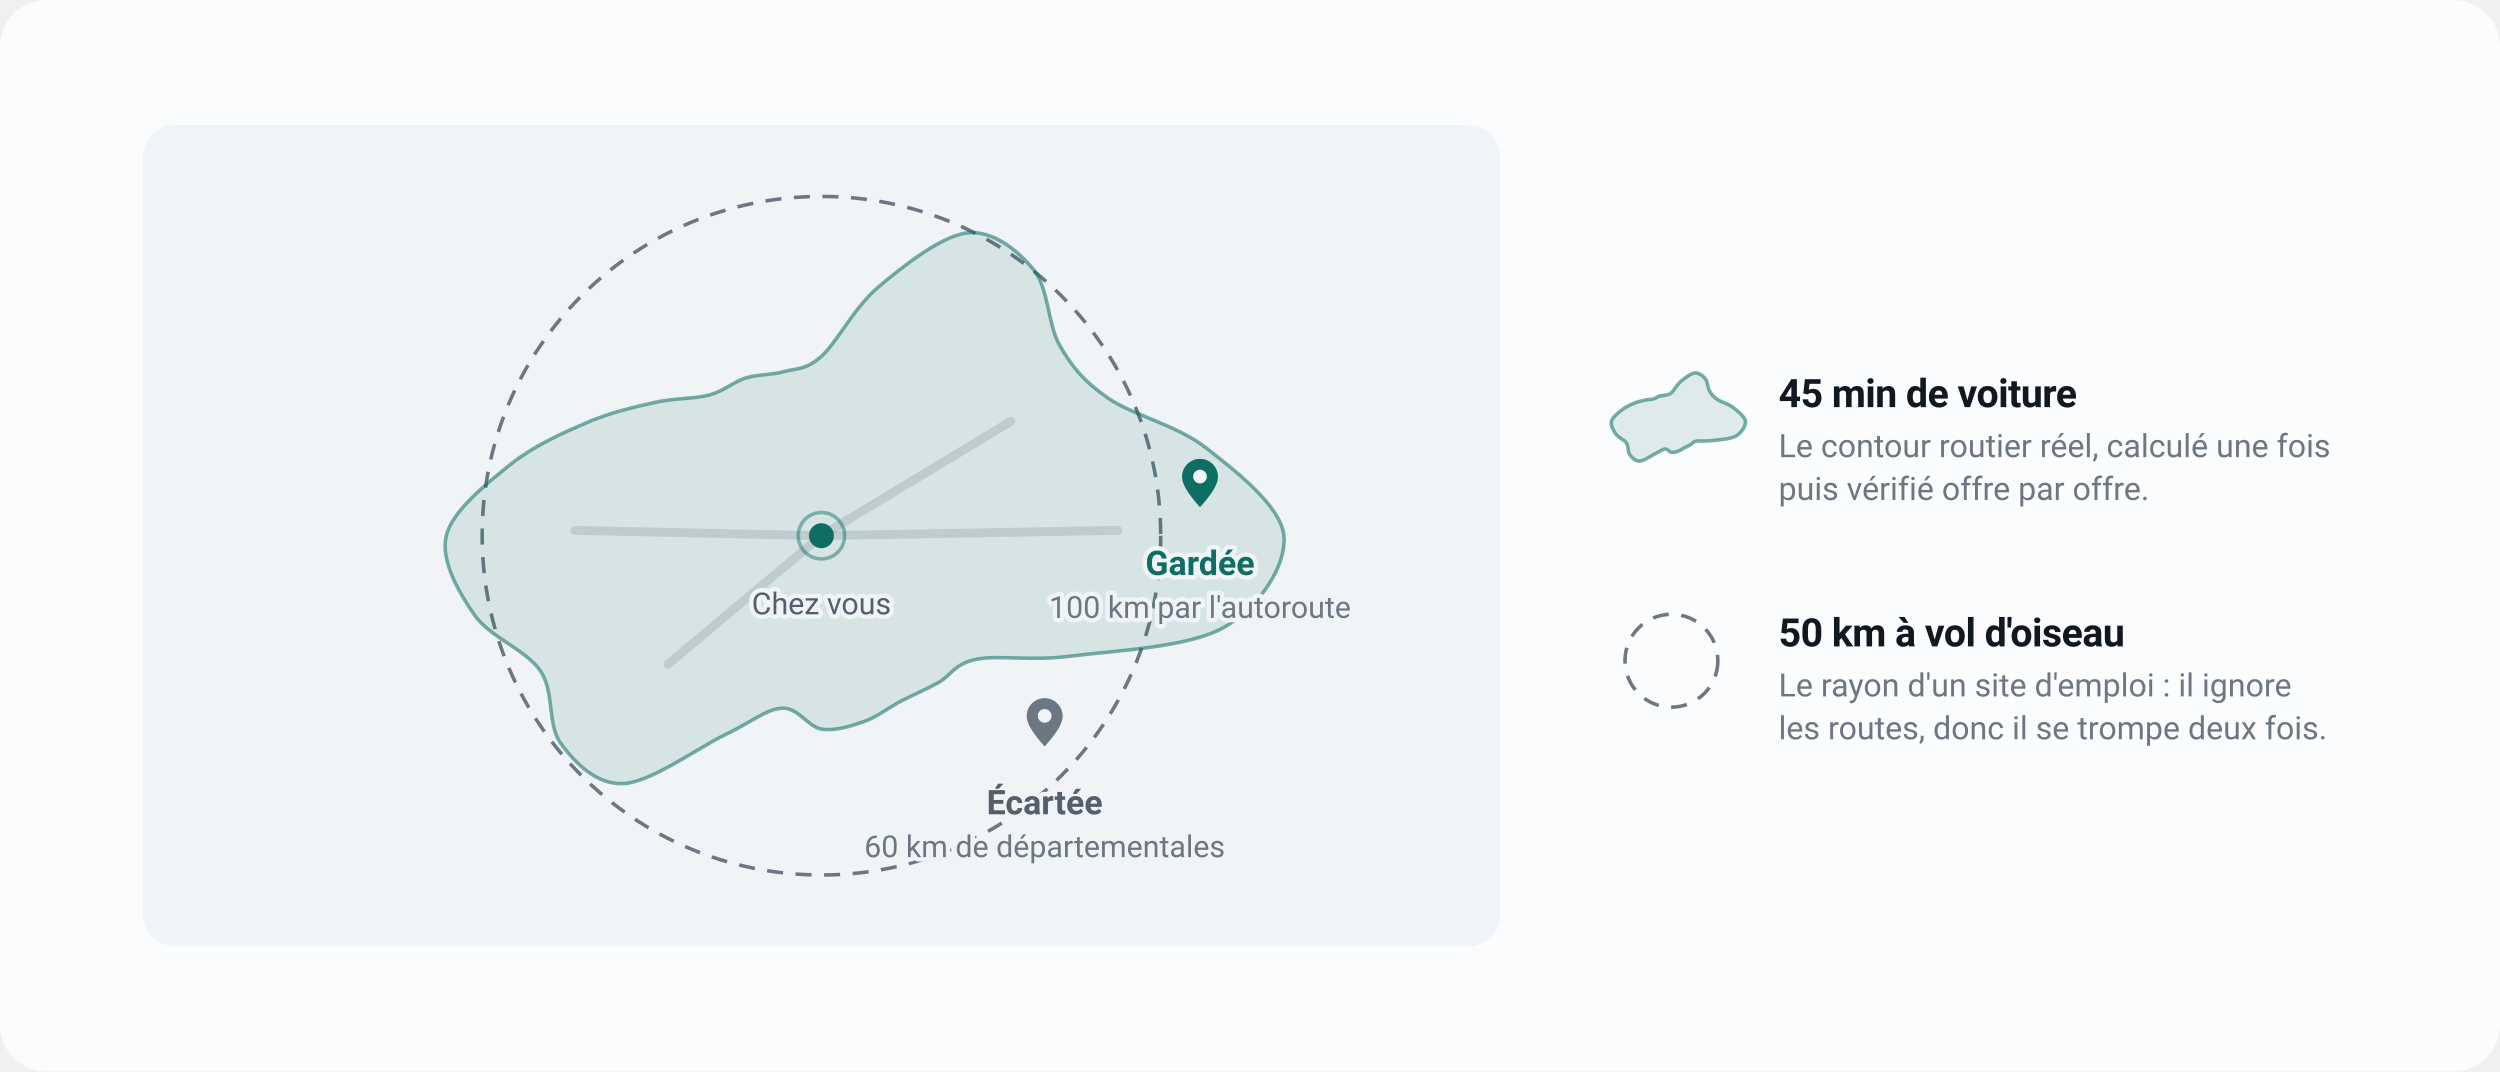
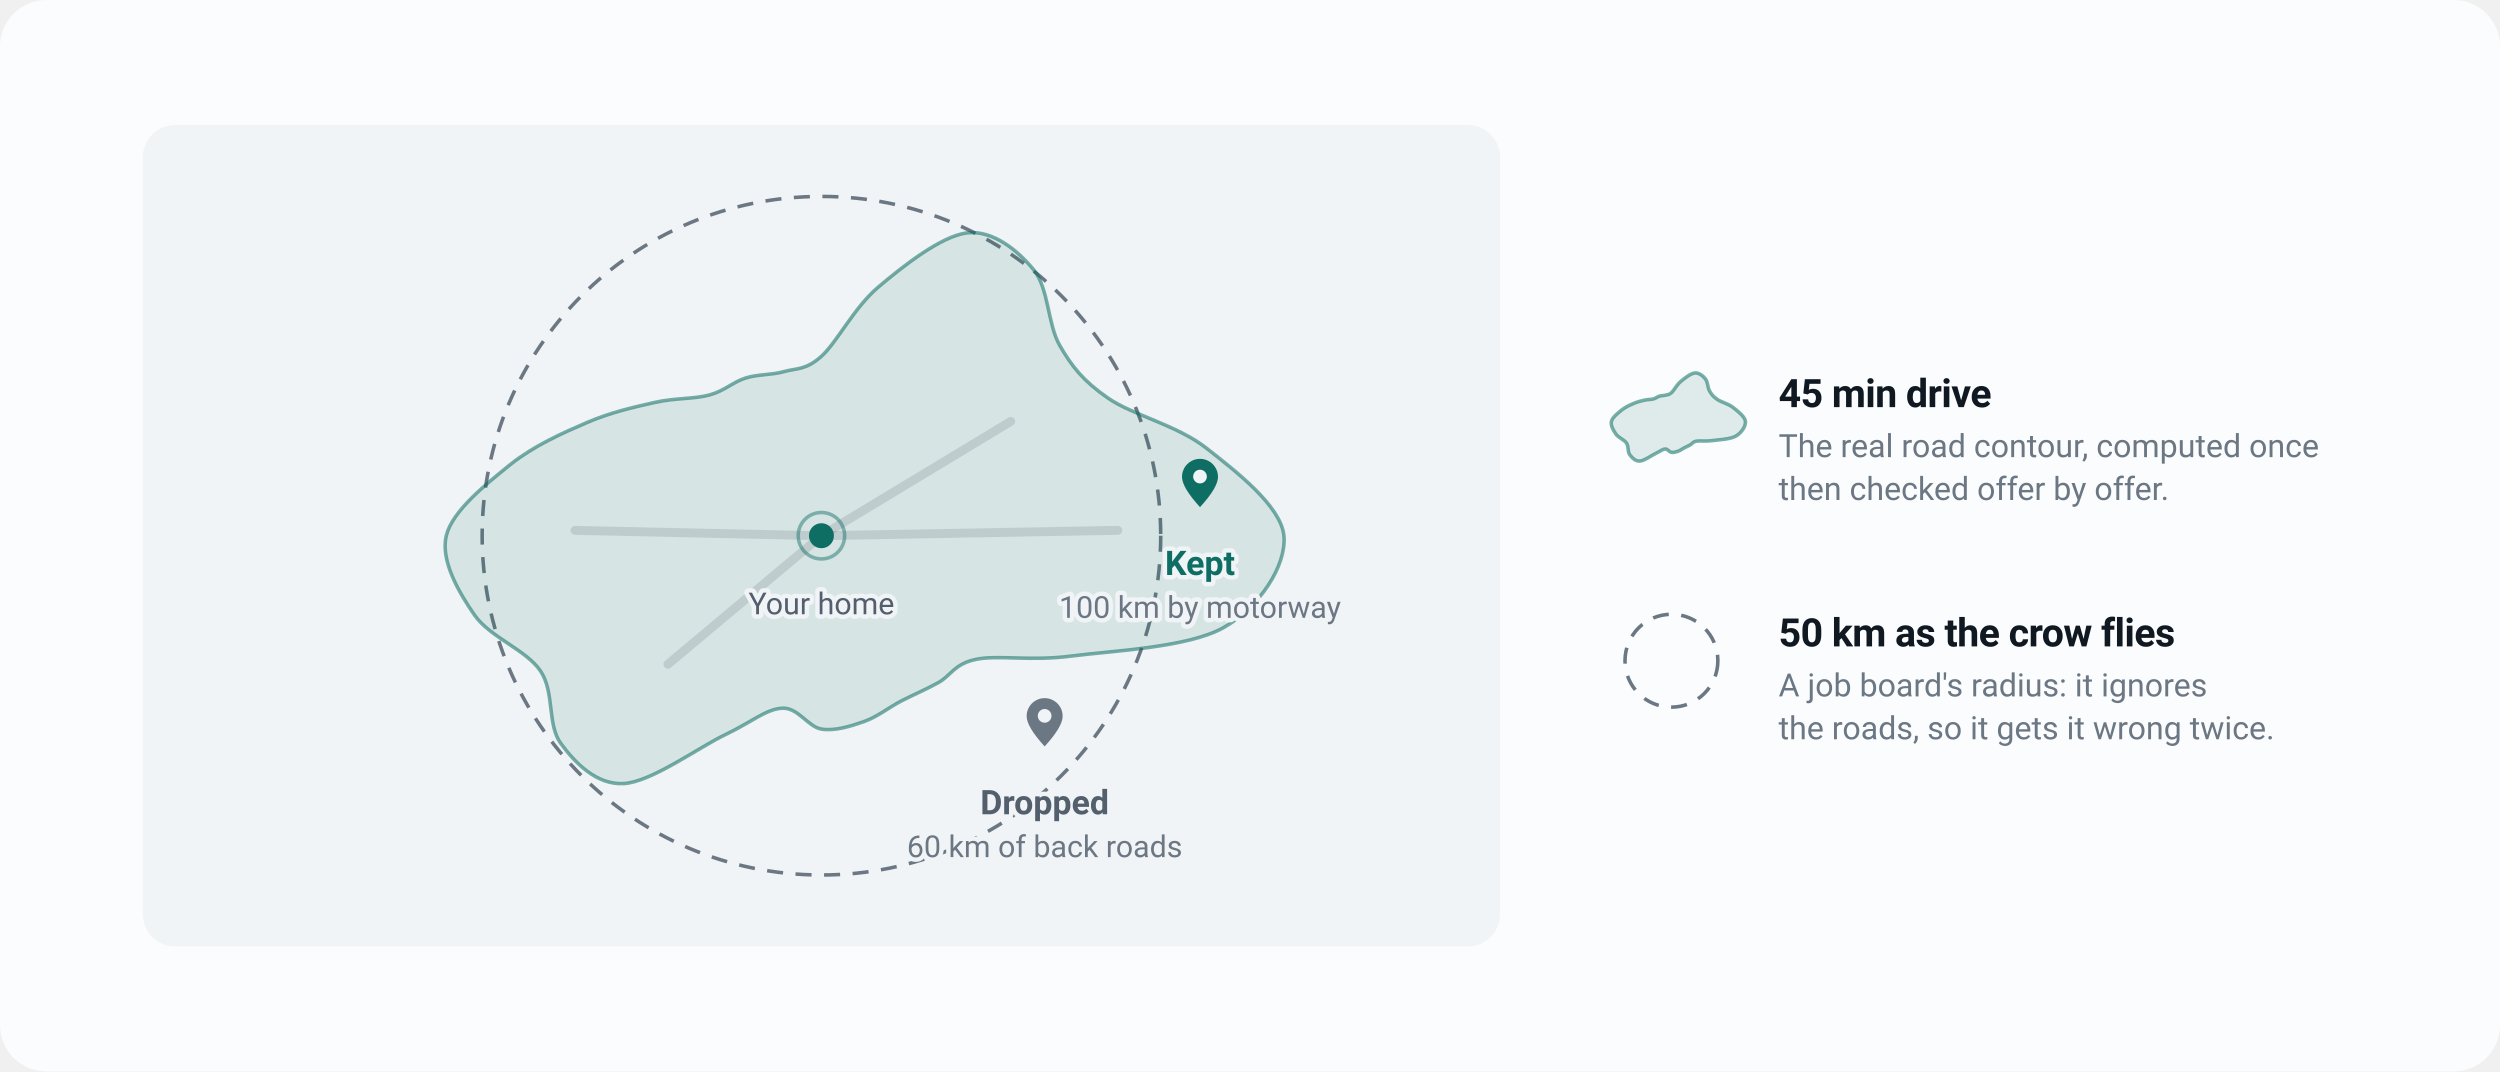
- <svg xmlns="http://www.w3.org/2000/svg" viewBox="0 0 1400 600" width="1400" height="600" role="img" aria-label="La zone est un contour de temps de trajet, pas un rayon à vol d'oiseau">
+ <svg xmlns="http://www.w3.org/2000/svg" viewBox="0 0 1400 600" width="1400" height="600" role="img" aria-label="The area is a driving-time contour, not an as-the-crow-flies radius">
  <style>
    text { font-family: system-ui, -apple-system, 'Segoe UI', Roboto, Helvetica, Arial, sans-serif; }
    .bg { fill: #fbfcfd }
    .map { fill: #f1f4f6 }
    .ink { fill: #101822 }
    .ink2 { fill: #545f6d }
    .ink3 { fill: #6c7784 }
    .acc { fill: #0e6e63 }
    .zone { fill: #0e6e63; fill-opacity: .12; stroke: #0e6e63; stroke-opacity: .55; stroke-width: 2 }
    .radius { fill: none; stroke: #6c7784; stroke-width: 2; stroke-dasharray: 9 7 }
    .road { stroke: #101822; stroke-opacity: .12; stroke-width: 5; stroke-linecap: round }
    .pin-out { fill: #6c7784 }
    .hole { fill: #f1f4f6 }
    .halo { paint-order: stroke; stroke: #f1f4f6; stroke-width: 5; stroke-linejoin: round }
    @media (prefers-color-scheme: dark) {
      .bg { fill: #0d1013 }
      .map { fill: #1a1f24 }
      .ink { fill: #e9edf1 }
      .ink2 { fill: #a0aab5 }
      .ink3 { fill: #838e9a }
      .acc { fill: #3fb8a6 }
      .zone { fill: #3fb8a6; fill-opacity: .16; stroke: #3fb8a6; stroke-opacity: .6 }
      .radius { stroke: #838e9a }
      .road { stroke: #ffffff; stroke-opacity: .1 }
      .pin-out { fill: #838e9a }
      .hole { fill: #1a1f24 }
      .halo { stroke: #1a1f24 }
    }
  </style>
  <rect class="bg" width="1400" height="600" rx="26" />
  <rect class="map" x="80" y="70" width="760" height="460" rx="18" />
  <path class="road" d="M460 300 626 297" />
  <path class="road" d="M460 300 322 297" />
  <path class="road" d="M460 300 566 236" />
  <path class="road" d="M460 300 374 372" />
  <circle class="radius" cx="460" cy="300" r="190" />
  <path class="zone" d="M719.0 300.0 C720.6 316.8 705.1 340.2 685.3 351.4 C665.5 362.7 623.0 364.4 600.0 367.4 C576.9 370.4 559.2 366.7 546.8 369.2 C534.4 371.7 532.6 378.3 525.6 382.2 C518.6 386.1 511.6 389.0 504.6 392.6 C497.6 396.3 491.2 401.5 483.8 404.1 C476.3 406.7 467.6 409.5 460.0 408.3 C452.4 407.0 446.9 396.1 438.0 396.6 C429.0 397.1 421.2 404.2 406.4 411.3 C391.6 418.3 364.7 438.0 349.3 438.8 C333.9 439.7 321.8 426.9 314.1 416.4 C306.3 405.9 310.7 387.8 302.7 375.8 C294.6 363.8 274.5 357.0 265.7 344.4 C256.9 331.7 246.6 314.0 249.9 300.0 C253.3 286.0 272.6 270.8 285.7 260.2 C298.8 249.7 315.0 242.5 328.5 236.7 C341.9 230.9 355.0 228.0 366.5 225.4 C377.9 222.8 388.7 223.5 397.2 221.2 C405.7 218.9 410.5 213.9 417.5 211.7 C424.4 209.5 431.9 210.1 439.0 208.1 C446.1 206.1 451.2 207.4 460.0 199.5 C468.8 191.6 478.2 172.3 491.8 160.8 C505.4 149.3 527.2 132.0 541.7 130.4 C556.2 128.8 570.2 140.5 578.8 151.0 C587.4 161.5 586.6 181.6 593.5 193.5 C600.4 205.5 606.7 213.3 620.3 222.8 C634.0 232.4 659.0 238.0 675.4 250.8 C691.8 263.7 717.3 283.2 719.0 300.0 Z" />
  <circle class="acc" cx="460" cy="300" r="7" />
  <circle cx="460" cy="300" r="13" fill="none" stroke="#0e6e63" stroke-opacity=".45" stroke-width="2" class="home-ring" />
-   <text class="ink2 halo" x="460" y="344" font-size="17" text-anchor="middle">Chez vous</text>
+   <text class="ink2 halo" x="460" y="344" font-size="17" text-anchor="middle">Your home</text>
  <g transform="translate(652.8 250.4) scale(1.6)">
    <path class="acc" d="M12 21c4.2-4.6 6.3-8.1 6.3-10.6a6.3 6.3 0 0 0-12.6 0C5.7 12.9 7.8 16.4 12 21Z" />
    <circle class="hole" cx="12" cy="10.3" r="2.4" />
  </g>
-   <text class="acc halo" x="672" y="322" font-size="19" font-weight="600" text-anchor="middle">Gardée</text>
-   <text class="ink3 halo" x="672" y="346" font-size="17" text-anchor="middle">100 km par l'autoroute</text>
+   <text class="acc halo" x="672" y="322" font-size="19" font-weight="600" text-anchor="middle">Kept</text>
+   <text class="ink3 halo" x="672" y="346" font-size="17" text-anchor="middle">100 km by motorway</text>
  <g transform="translate(565.8 384.4) scale(1.6)">
    <path class="pin-out" d="M12 21c4.2-4.6 6.3-8.1 6.3-10.6a6.3 6.3 0 0 0-12.6 0C5.7 12.9 7.8 16.4 12 21Z" />
    <circle class="hole" cx="12" cy="10.3" r="2.4" />
  </g>
-   <text class="ink2 halo" x="585" y="456" font-size="19" font-weight="600" text-anchor="middle">Écartée</text>
-   <text class="ink3 halo" x="585" y="480" font-size="17" text-anchor="middle">60 km de départementales</text>
+   <text class="ink2 halo" x="585" y="456" font-size="19" font-weight="600" text-anchor="middle">Dropped</text>
+   <text class="ink3 halo" x="585" y="480" font-size="17" text-anchor="middle">60 km of back roads</text>
  <g transform="translate(900 218)">
    <path class="zone" vector-effect="non-scaling-stroke" transform="translate(-37.6 -30) scale(.16)" d="M719.0 300.0 C720.6 316.8 705.1 340.2 685.3 351.4 C665.5 362.7 623.0 364.4 600.0 367.4 C576.9 370.4 559.2 366.7 546.8 369.2 C534.4 371.7 532.6 378.3 525.6 382.2 C518.6 386.1 511.6 389.0 504.6 392.6 C497.6 396.3 491.2 401.5 483.8 404.1 C476.3 406.7 467.6 409.5 460.0 408.3 C452.4 407.0 446.9 396.1 438.0 396.6 C429.0 397.1 421.2 404.2 406.4 411.3 C391.6 418.3 364.7 438.0 349.3 438.8 C333.9 439.7 321.8 426.9 314.1 416.4 C306.3 405.9 310.7 387.8 302.7 375.8 C294.6 363.8 274.5 357.0 265.7 344.4 C256.9 331.7 246.6 314.0 249.9 300.0 C253.3 286.0 272.6 270.8 285.7 260.2 C298.8 249.7 315.0 242.5 328.5 236.7 C341.9 230.9 355.0 228.0 366.5 225.4 C377.9 222.8 388.7 223.5 397.2 221.2 C405.7 218.9 410.5 213.9 417.5 211.7 C424.4 209.5 431.9 210.1 439.0 208.1 C446.1 206.1 451.2 207.4 460.0 199.5 C468.8 191.6 478.2 172.3 491.8 160.8 C505.4 149.3 527.2 132.0 541.7 130.4 C556.2 128.8 570.2 140.5 578.8 151.0 C587.4 161.5 586.6 181.6 593.5 193.5 C600.4 205.5 606.7 213.3 620.3 222.8 C634.0 232.4 659.0 238.0 675.4 250.8 C691.8 263.7 717.3 283.2 719.0 300.0 Z" />
-     <text class="ink" x="96" y="10" font-size="22" font-weight="600" letter-spacing="-.3">45 min de voiture</text>
-     <text class="ink3" x="96" y="38" font-size="18">Le contour routier réel, calculé une fois</text>
-     <text class="ink3" x="96" y="62" font-size="18">puis vérifié offre par offre.</text>
+     <text class="ink" x="96" y="10" font-size="22" font-weight="600" letter-spacing="-.3">45 min drive</text>
+     <text class="ink3" x="96" y="38" font-size="18">The real road contour, computed once</text>
+     <text class="ink3" x="96" y="62" font-size="18">then checked offer by offer.</text>
  </g>
  <g transform="translate(900 352)">
    <circle class="radius" cx="36" cy="18" r="26" />
-     <text class="ink" x="96" y="10" font-size="22" font-weight="600" letter-spacing="-.3">50 km à vol d'oiseau</text>
-     <text class="ink3" x="96" y="38" font-size="18">Le rayon d'un site d'emploi : il ignore</text>
-     <text class="ink3" x="96" y="62" font-size="18">les routes, donc il se trompe deux fois.</text>
+     <text class="ink" x="96" y="10" font-size="22" font-weight="600" letter-spacing="-.3">50 km as the crow flies</text>
+     <text class="ink3" x="96" y="38" font-size="18">A job board's radius: it ignores</text>
+     <text class="ink3" x="96" y="62" font-size="18">the roads, so it gets it wrong twice.</text>
  </g>
</svg>
